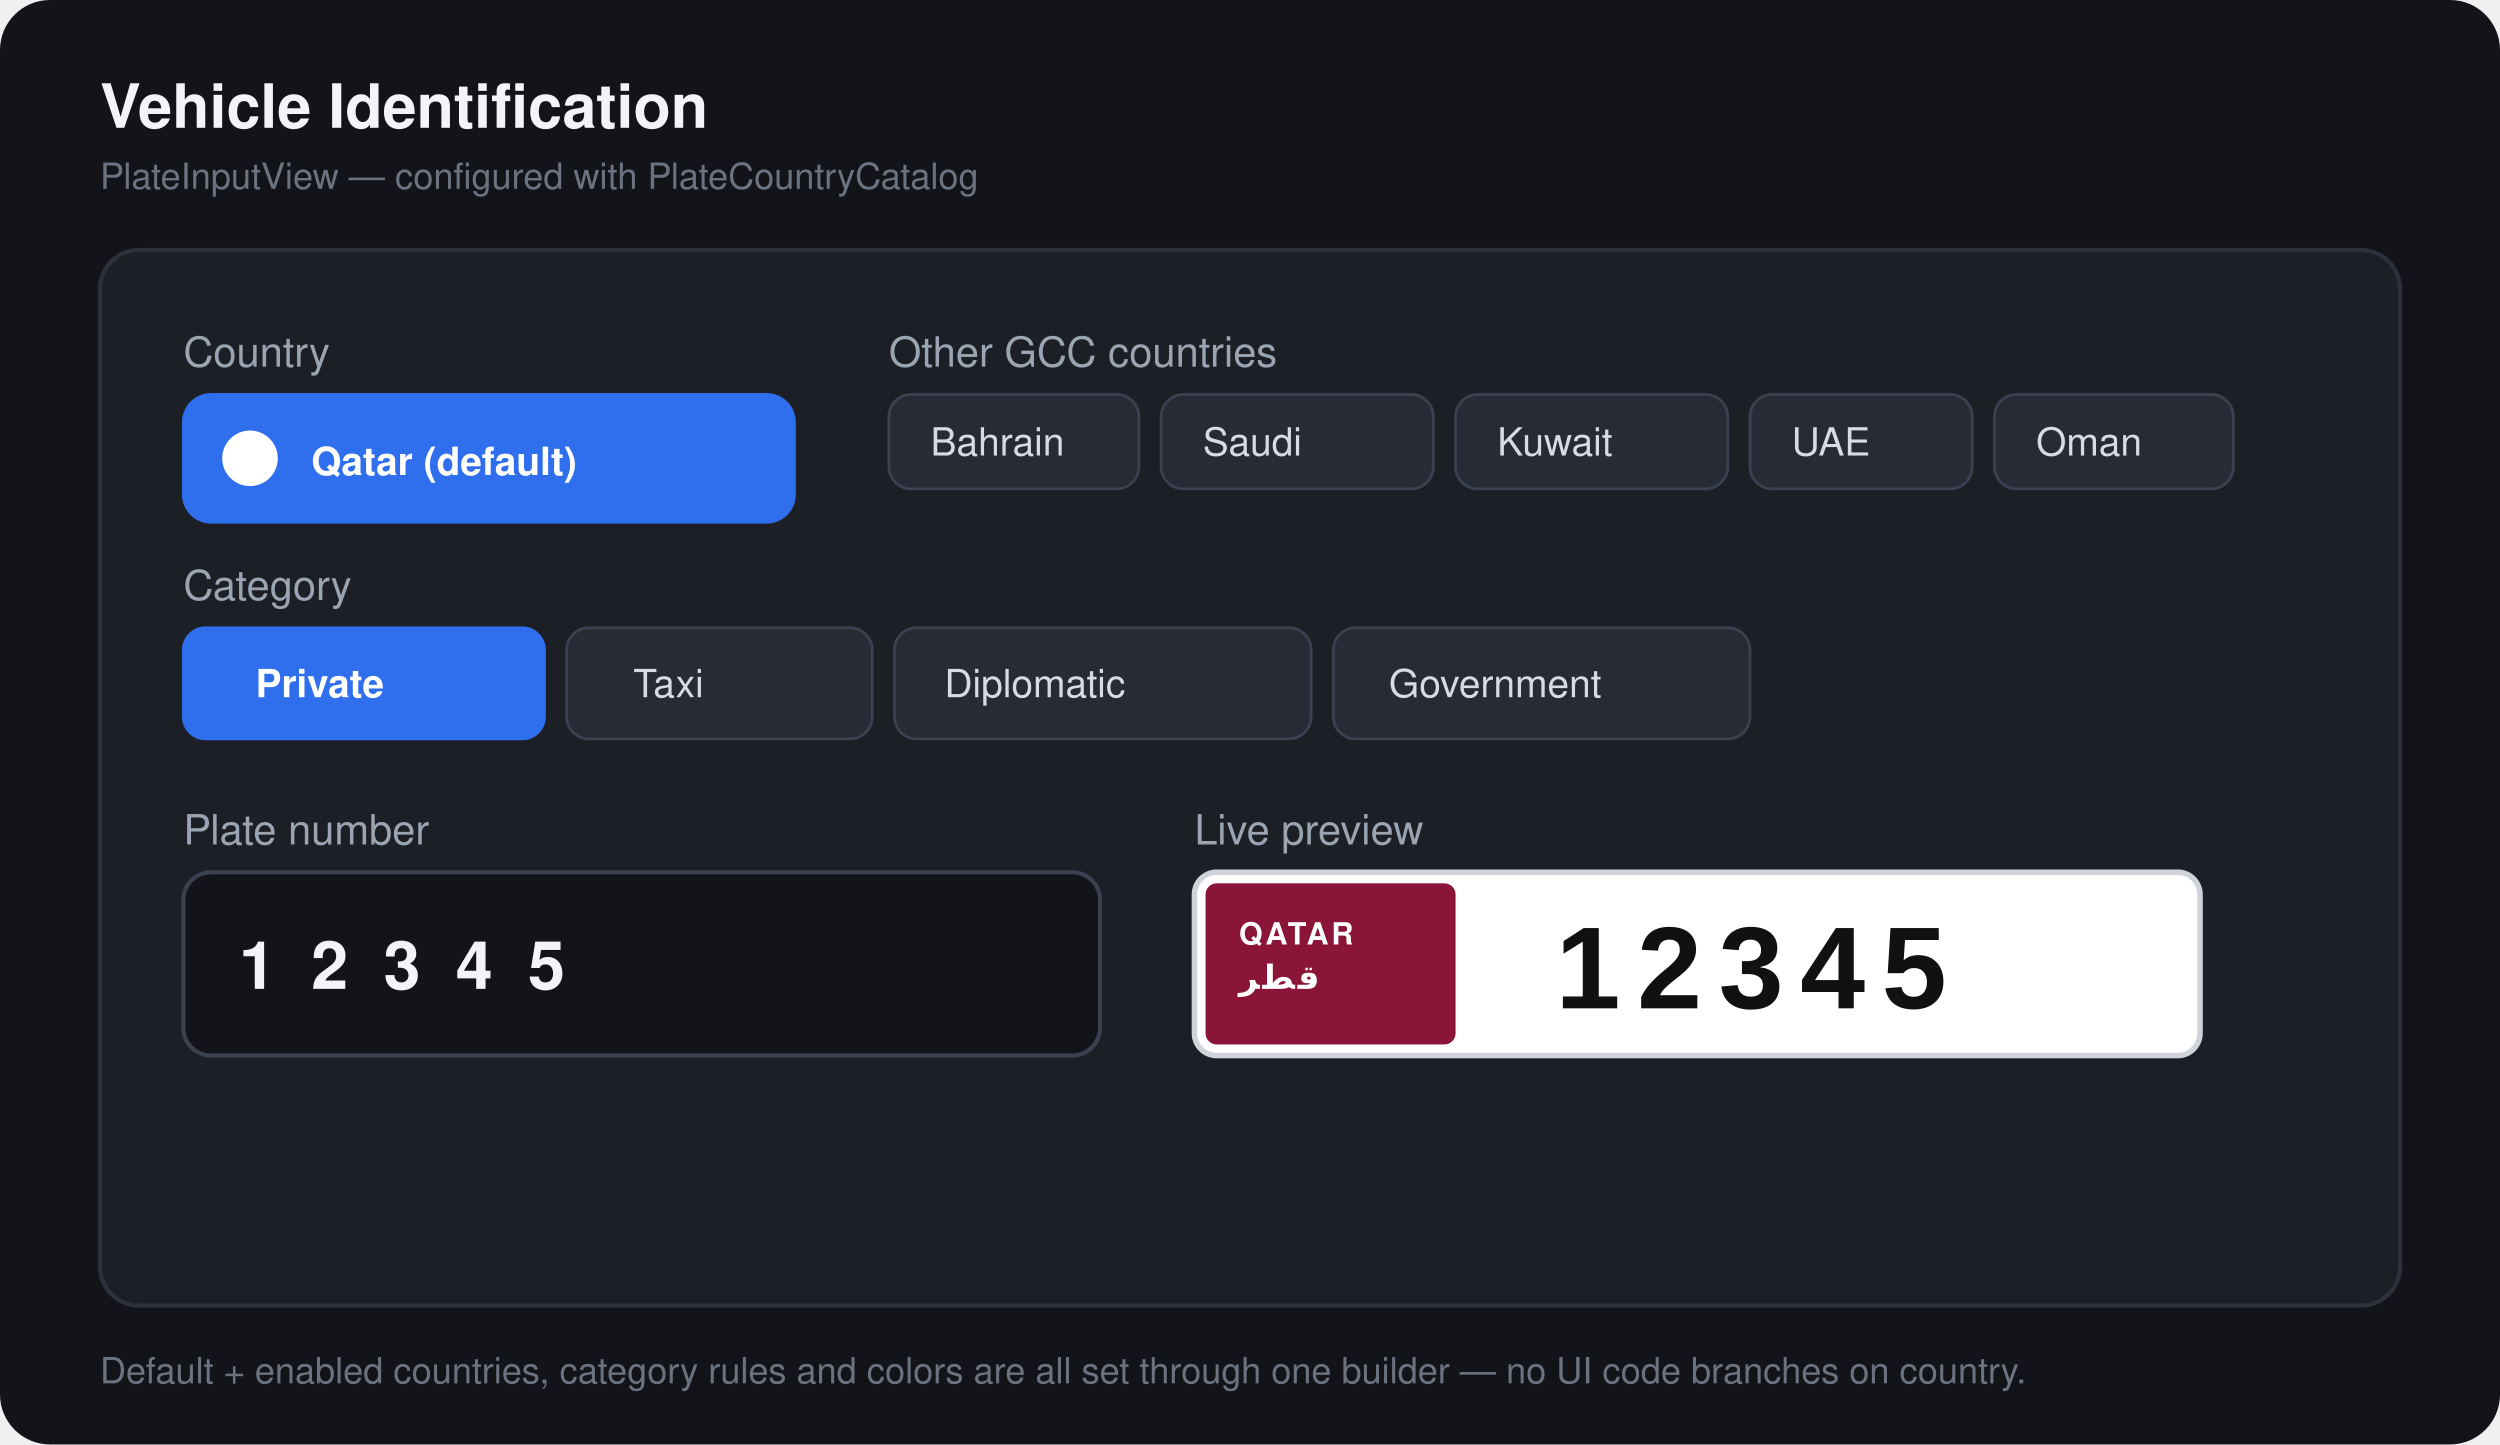
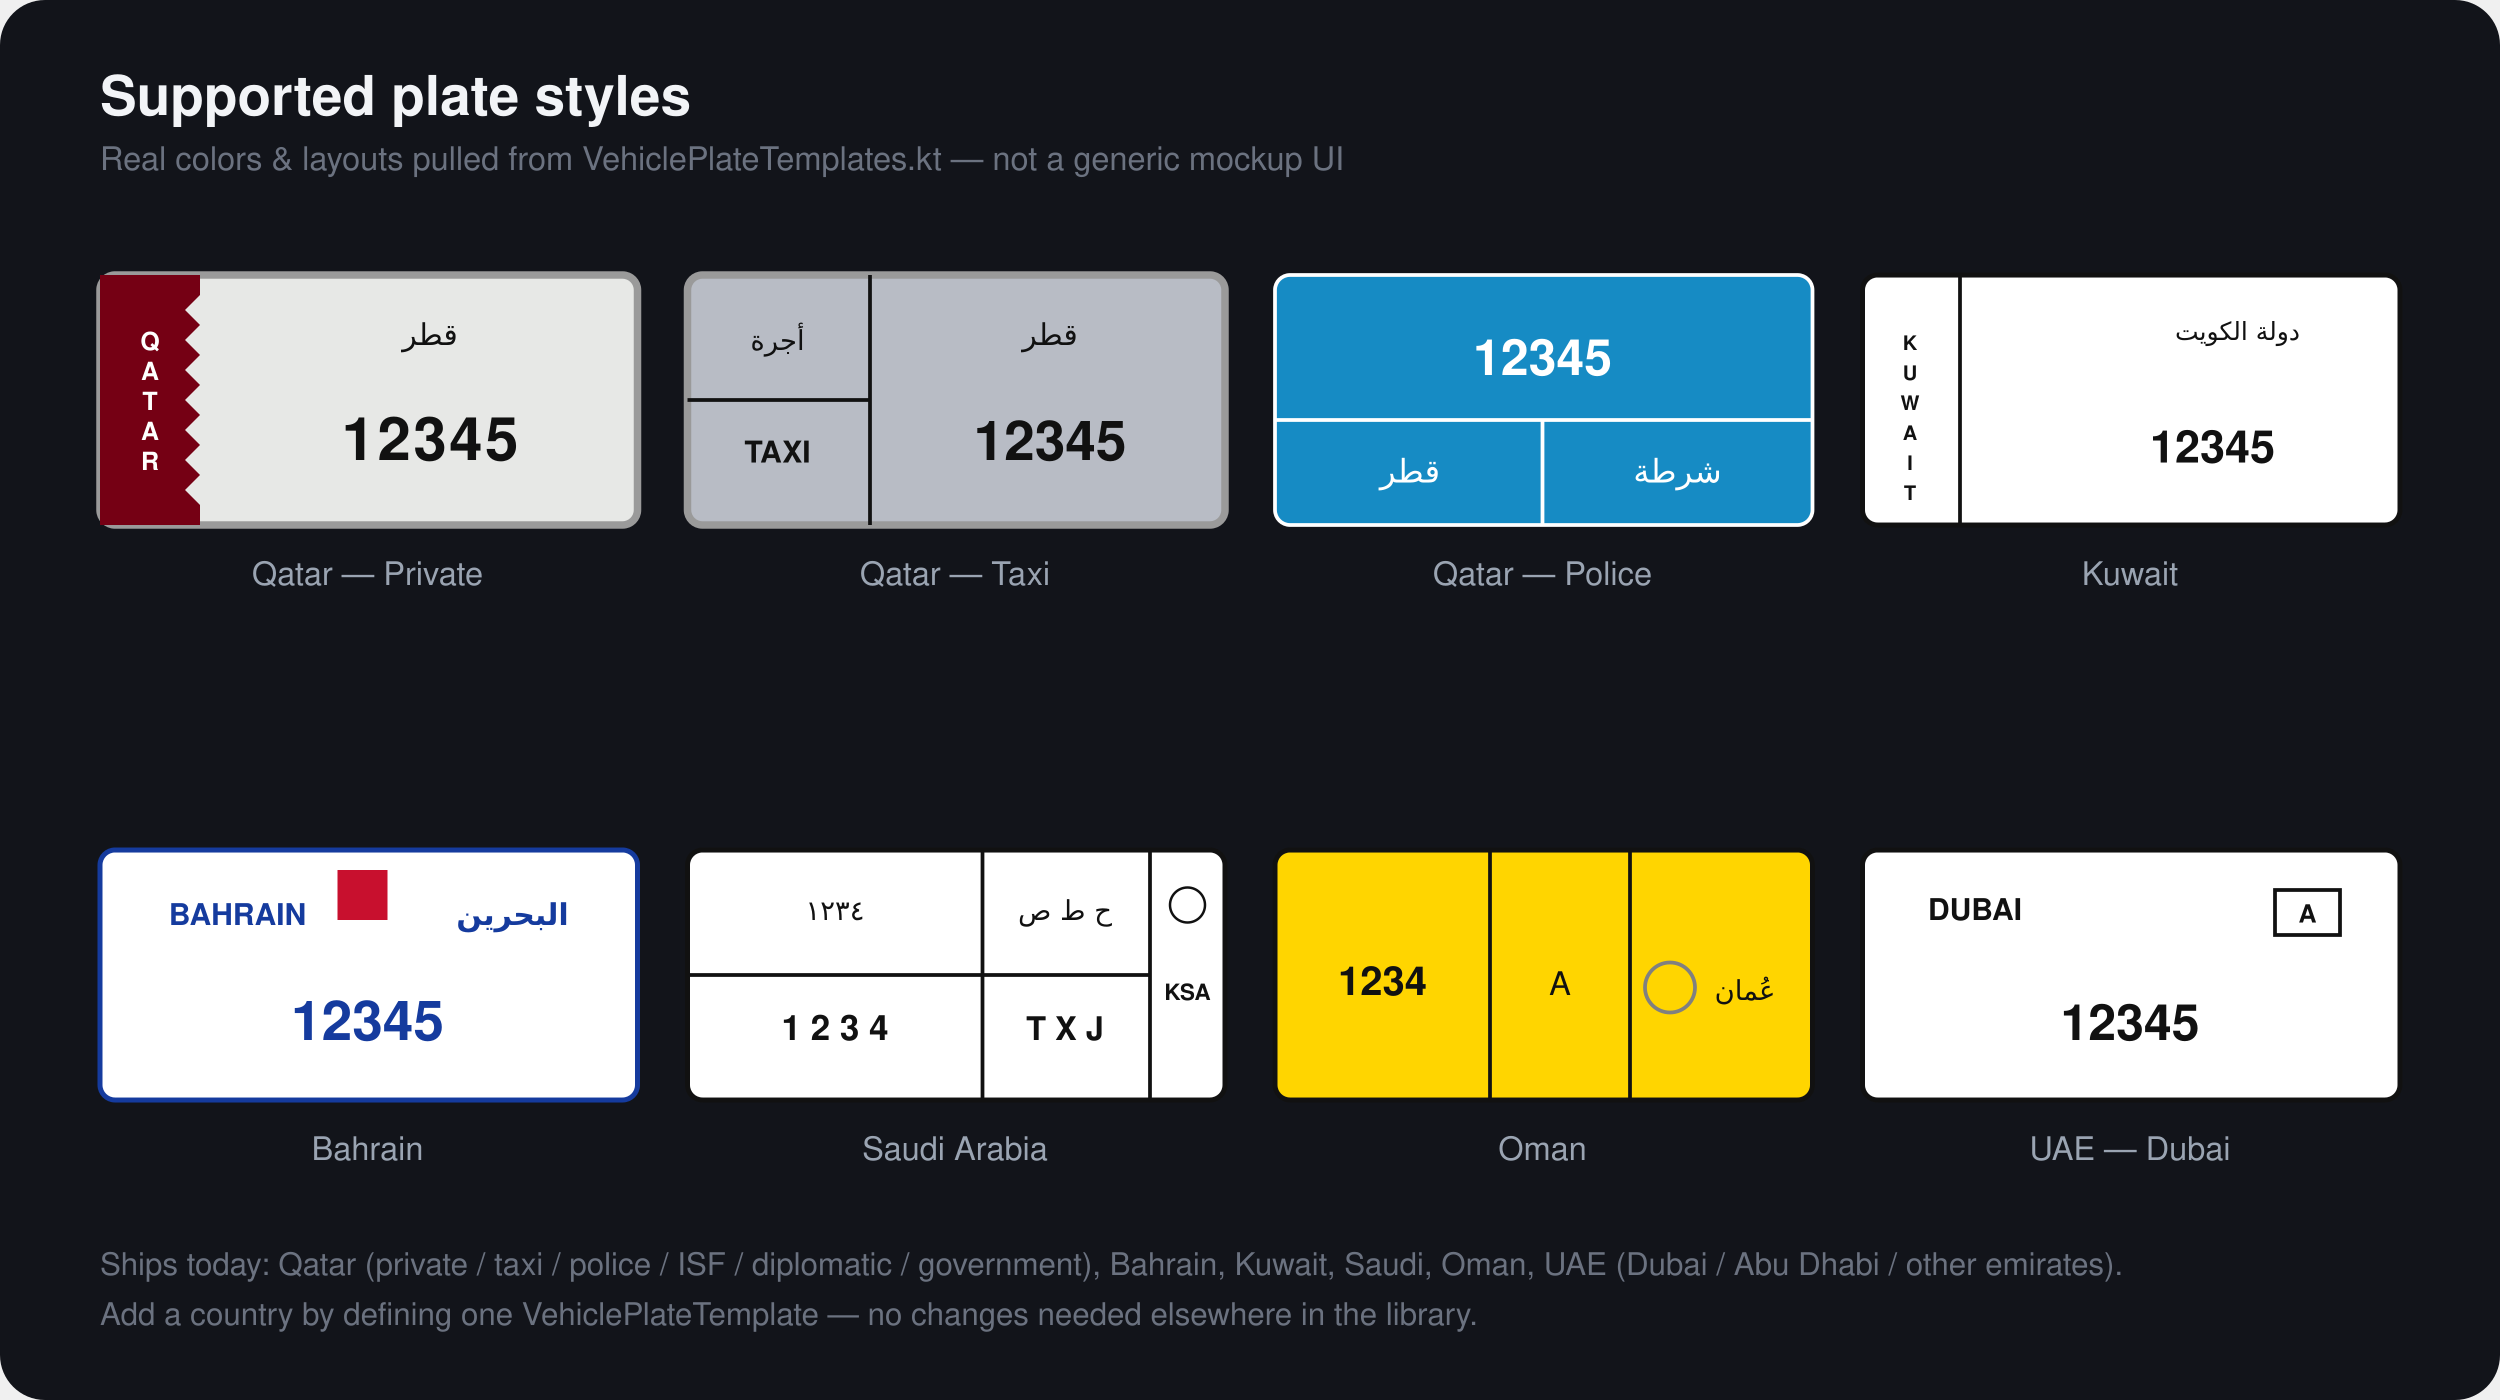
- <svg xmlns="http://www.w3.org/2000/svg" viewBox="0 0 900 520" role="img">
+ <svg xmlns="http://www.w3.org/2000/svg" viewBox="0 0 1000 560" role="img">
  <defs>
    <style>
+       text { font-family: -apple-system, Helvetica, Arial, sans-serif; }
      .bg { fill: #12141a; }
-       .card { fill: #1c1f26; stroke: #2c313c; stroke-width: 1.5; }
-       .label { font-family: -apple-system, Helvetica, Arial, sans-serif; fill: #9aa4b2; font-size: 15px; }
-       .value { font-family: -apple-system, Helvetica, Arial, sans-serif; fill: #f2f4f7; font-weight: 600; }
-       .chip { fill: #262b35; stroke: #3a4150; stroke-width: 1; }
-       .chip-selected { fill: #2f6fed; stroke: #2f6fed; }
-       .chip-text { font-family: -apple-system, Helvetica, Arial, sans-serif; fill: #d7dce3; font-size: 14px; }
-       .chip-text-selected { font-family: -apple-system, Helvetica, Arial, sans-serif; fill: #ffffff; font-size: 14px; font-weight: 600; }
-       .plate-white { fill: #ffffff; stroke: #cfd4da; stroke-width: 2; }
-       .plate-band { fill: #8a1538; }
-       .plate-text { font-family: 'Arial Black', Arial, sans-serif; fill: #111111; font-size: 42px; font-weight: 800; letter-spacing: 6px; }
-       .plate-caption { font-family: -apple-system, Helvetica, Arial, sans-serif; fill: #ffffff; font-size: 11px; font-weight: 700; letter-spacing: 1px; }
-       .title { font-family: -apple-system, Helvetica, Arial, sans-serif; fill: #f2f4f7; font-size: 22px; font-weight: 700; }
-       .subtle { font-family: -apple-system, Helvetica, Arial, sans-serif; fill: #6b7280; font-size: 13px; }
+       .title { fill: #f2f4f7; font-size: 22px; font-weight: 700; }
+       .subtitle { fill: #6b7280; font-size: 13px; }
+       .cap { fill: #9aa4b2; font-size: 13px; text-anchor: middle; }
+       .foot { fill: #6b7280; font-size: 12.5px; }
    </style>
  </defs>
-   <rect class="bg" width="900" height="520" rx="18" />
-   <text x="36" y="46" class="title">Vehicle Identification</text>
-   <text x="36" y="68" class="subtle">PlateInputView — configured with PlateCountryCatalog</text>
-   <rect class="card" x="36" y="90" width="828" height="380" rx="14" />
-   <text x="66" y="132" class="label">Country</text>
-   <rect x="66" y="142" width="220" height="46" rx="10" class="chip chip-selected" />
-   <circle cx="90" cy="165" r="10" fill="#ffffff" />
-   <text x="112" y="171" class="chip-text-selected">Qatar (default)</text>
-   <text x="320" y="132" class="label">Other GCC countries</text>
-   <rect x="320" y="142" width="90" height="34" rx="8" class="chip" />
-   <text x="335" y="164" class="chip-text">Bahrain</text>
-   <rect x="418" y="142" width="98" height="34" rx="8" class="chip" />
-   <text x="433" y="164" class="chip-text">Saudi</text>
-   <rect x="524" y="142" width="98" height="34" rx="8" class="chip" />
-   <text x="539" y="164" class="chip-text">Kuwait</text>
-   <rect x="630" y="142" width="80" height="34" rx="8" class="chip" />
-   <text x="645" y="164" class="chip-text">UAE</text>
-   <rect x="718" y="142" width="86" height="34" rx="8" class="chip" />
-   <text x="733" y="164" class="chip-text">Oman</text>
-   <text x="66" y="216" class="label">Category</text>
-   <rect x="66" y="226" width="130" height="40" rx="8" class="chip chip-selected" />
-   <text x="92" y="251" class="chip-text-selected">Private</text>
-   <rect x="204" y="226" width="110" height="40" rx="8" class="chip" />
-   <text x="228" y="251" class="chip-text">Taxi</text>
-   <rect x="322" y="226" width="150" height="40" rx="8" class="chip" />
-   <text x="340" y="251" class="chip-text">Diplomatic</text>
-   <rect x="480" y="226" width="150" height="40" rx="8" class="chip" />
-   <text x="500" y="251" class="chip-text">Government</text>
-   <text x="66" y="304" class="label">Plate number</text>
-   <rect x="66" y="314" width="330" height="66" rx="10" fill="#12141a" stroke="#3a4150" stroke-width="1.5" />
-   <text x="86" y="356" class="value" style="font-size:24px; letter-spacing:3px;">1 2 3 4 5</text>
-   <text x="430" y="304" class="label">Live preview</text>
-   <g transform="translate(430,314)">
-     <rect class="plate-white" width="362" height="66" rx="8" />
-     <rect class="plate-band" x="4" y="4" width="90" height="58" rx="4" />
-     <text x="16" y="26" class="plate-caption">QATAR</text>
-     <text x="16" y="42" class="plate-caption" style="font-size:12px;">قطر</text>
-     <text x="130" y="49" class="plate-text">12345</text>
+   <rect class="bg" width="1000" height="560" rx="18" />
+   <text x="40" y="46" class="title">Supported plate styles</text>
+   <text x="40" y="68" class="subtitle">Real colors &amp; layouts pulled from VehiclePlateTemplates.kt — not a generic mockup UI</text>
+   <g transform="translate(40,110)">
+     <rect width="215" height="100" rx="6" fill="#E7E8E6" stroke="#9A9A9A" stroke-width="3" />
+     <path d="M0,0 L40,0 L40,8 L34,14 L40,20 L34,26 L40,32 L34,38 L40,44 L34,50 L40,56 L34,62 L40,68 L34,74 L40,80 L34,86 L40,92 L40,100 L0,100 Z" fill="#750014" />
+     <text x="20" y="30" fill="#fff" font-size="10" font-weight="700" text-anchor="middle">Q</text>
+     <text x="20" y="42" fill="#fff" font-size="10" font-weight="700" text-anchor="middle">A</text>
+     <text x="20" y="54" fill="#fff" font-size="10" font-weight="700" text-anchor="middle">T</text>
+     <text x="20" y="66" fill="#fff" font-size="10" font-weight="700" text-anchor="middle">A</text>
+     <text x="20" y="78" fill="#fff" font-size="10" font-weight="700" text-anchor="middle">R</text>
+     <text x="132" y="28" fill="#111" font-size="12" text-anchor="middle">قطر</text>
+     <text x="132" y="74" fill="#111" font-size="24" font-weight="800" text-anchor="middle" letter-spacing="1">12345</text>
  </g>
-   <text x="36" y="498" class="subtle">Default + enabled countries, category rules and colors are all set through one builder — no UI code branches on country.</text>
+   <text x="147" y="234" class="cap">Qatar — Private</text>
+   <g transform="translate(275,110)">
+     <rect width="215" height="100" rx="6" fill="#B8BCC5" stroke="#9A9A9A" stroke-width="3" />
+     <line x1="73" y1="0" x2="73" y2="100" stroke="#111" stroke-width="1.5" />
+     <line x1="0" y1="50" x2="73" y2="50" stroke="#111" stroke-width="1.5" />
+     <text x="36" y="30" fill="#111" font-size="11" text-anchor="middle">أجرة</text>
+     <text x="36" y="75" fill="#111" font-size="12" font-weight="700" text-anchor="middle">TAXI</text>
+     <text x="145" y="28" fill="#111" font-size="12" text-anchor="middle">قطر</text>
+     <text x="145" y="74" fill="#111" font-size="22" font-weight="800" text-anchor="middle">12345</text>
+   </g>
+   <text x="382" y="234" class="cap">Qatar — Taxi</text>
+   <g transform="translate(510,110)">
+     <rect width="215" height="100" rx="6" fill="#168BC4" stroke="#ffffff" stroke-width="1.5" />
+     <text x="107" y="40" fill="#fff" font-size="20" font-weight="800" text-anchor="middle">12345</text>
+     <line x1="0" y1="58" x2="215" y2="58" stroke="#fff" stroke-width="1.5" />
+     <line x1="107" y1="58" x2="107" y2="100" stroke="#fff" stroke-width="1.5" />
+     <text x="54" y="83" fill="#fff" font-size="13" text-anchor="middle">قطر</text>
+     <text x="161" y="83" fill="#fff" font-size="13" text-anchor="middle">شرطة</text>
+   </g>
+   <text x="617" y="234" class="cap">Qatar — Police</text>
+   <g transform="translate(745,110)">
+     <rect width="215" height="100" rx="6" fill="#ffffff" stroke="#111" stroke-width="2" />
+     <line x1="39" y1="0" x2="39" y2="100" stroke="#111" stroke-width="1.5" />
+     <text x="19" y="30" fill="#111" font-size="8" font-weight="700" text-anchor="middle">K</text>
+     <text x="19" y="42" fill="#111" font-size="8" font-weight="700" text-anchor="middle">U</text>
+     <text x="19" y="54" fill="#111" font-size="8" font-weight="700" text-anchor="middle">W</text>
+     <text x="19" y="66" fill="#111" font-size="8" font-weight="700" text-anchor="middle">A</text>
+     <text x="19" y="78" fill="#111" font-size="8" font-weight="700" text-anchor="middle">I</text>
+     <text x="19" y="90" fill="#111" font-size="8" font-weight="700" text-anchor="middle">T</text>
+     <text x="150" y="26" fill="#111" font-size="10" text-anchor="middle">دولة الكويت</text>
+     <text x="140" y="75" fill="#111" font-size="18" font-weight="800" text-anchor="middle">12345</text>
+   </g>
+   <text x="852" y="234" class="cap">Kuwait</text>
+   <g transform="translate(40,340)">
+     <rect width="215" height="100" rx="6" fill="#ffffff" stroke="#153B9E" stroke-width="2" />
+     <text x="55" y="30" fill="#153B9E" font-size="12" font-weight="700" text-anchor="middle">BAHRAIN</text>
+     <rect x="95" y="8" width="20" height="20" fill="#C8102E" />
+     <text x="165" y="30" fill="#153B9E" font-size="12" font-weight="700" text-anchor="middle">البحرين</text>
+     <text x="107" y="76" fill="#153B9E" font-size="22" font-weight="800" text-anchor="middle">12345</text>
+   </g>
+   <text x="147" y="464" class="cap">Bahrain</text>
+   <g transform="translate(275,340)">
+     <rect width="215" height="100" rx="6" fill="#ffffff" stroke="#111" stroke-width="2" />
+     <line x1="185" y1="0" x2="185" y2="100" stroke="#111" stroke-width="1.5" />
+     <line x1="118" y1="0" x2="118" y2="100" stroke="#111" stroke-width="1.5" />
+     <line x1="0" y1="50" x2="185" y2="50" stroke="#111" stroke-width="1.5" />
+     <text x="59" y="28" fill="#111" font-size="11" text-anchor="middle">١٢٣٤</text>
+     <text x="151" y="28" fill="#111" font-size="11" text-anchor="middle">ح ط ص</text>
+     <text x="59" y="76" fill="#111" font-size="14" font-weight="800" text-anchor="middle">1 2 3 4</text>
+     <text x="151" y="76" fill="#111" font-size="13" font-weight="800" text-anchor="middle">T X J</text>
+     <circle cx="200" cy="22" r="7" fill="none" stroke="#111" stroke-width="1" />
+     <text x="200" y="60" fill="#111" font-size="9" font-weight="700" text-anchor="middle">KSA</text>
+   </g>
+   <text x="382" y="464" class="cap">Saudi Arabia</text>
+   <g transform="translate(510,340)">
+     <rect width="215" height="100" rx="6" fill="#FFD500" stroke="#111" stroke-width="2" />
+     <line x1="86" y1="0" x2="86" y2="100" stroke="#111" stroke-width="1.5" />
+     <line x1="142" y1="0" x2="142" y2="100" stroke="#111" stroke-width="1.5" />
+     <text x="43" y="58" fill="#111" font-size="16" font-weight="800" text-anchor="middle">1234</text>
+     <text x="114" y="58" fill="#111" font-size="13" text-anchor="middle">A</text>
+     <circle cx="158" cy="55" r="10" fill="none" stroke="#808080" stroke-width="1.5" />
+     <text x="188" y="60" fill="#111" font-size="11" text-anchor="middle">عُمان</text>
+   </g>
+   <text x="617" y="464" class="cap">Oman</text>
+   <g transform="translate(745,340)">
+     <rect width="215" height="100" rx="6" fill="#ffffff" stroke="#111" stroke-width="2" />
+     <text x="45" y="28" fill="#111" font-size="12" font-weight="700" text-anchor="middle">DUBAI</text>
+     <rect x="165" y="16" width="26" height="18" fill="none" stroke="#111" stroke-width="1.5" />
+     <text x="178" y="29" fill="#111" font-size="10" font-weight="700" text-anchor="middle">A</text>
+     <text x="107" y="76" fill="#111" font-size="20" font-weight="800" text-anchor="middle">12345</text>
+   </g>
+   <text x="852" y="464" class="cap">UAE — Dubai</text>
+   <text x="40" y="510" class="foot">Ships today: Qatar (private / taxi / police / ISF / diplomatic / government), Bahrain, Kuwait, Saudi, Oman, UAE (Dubai / Abu Dhabi / other emirates).</text>
+   <text x="40" y="530" class="foot">Add a country by defining one VehiclePlateTemplate — no changes needed elsewhere in the library.</text>
</svg>
